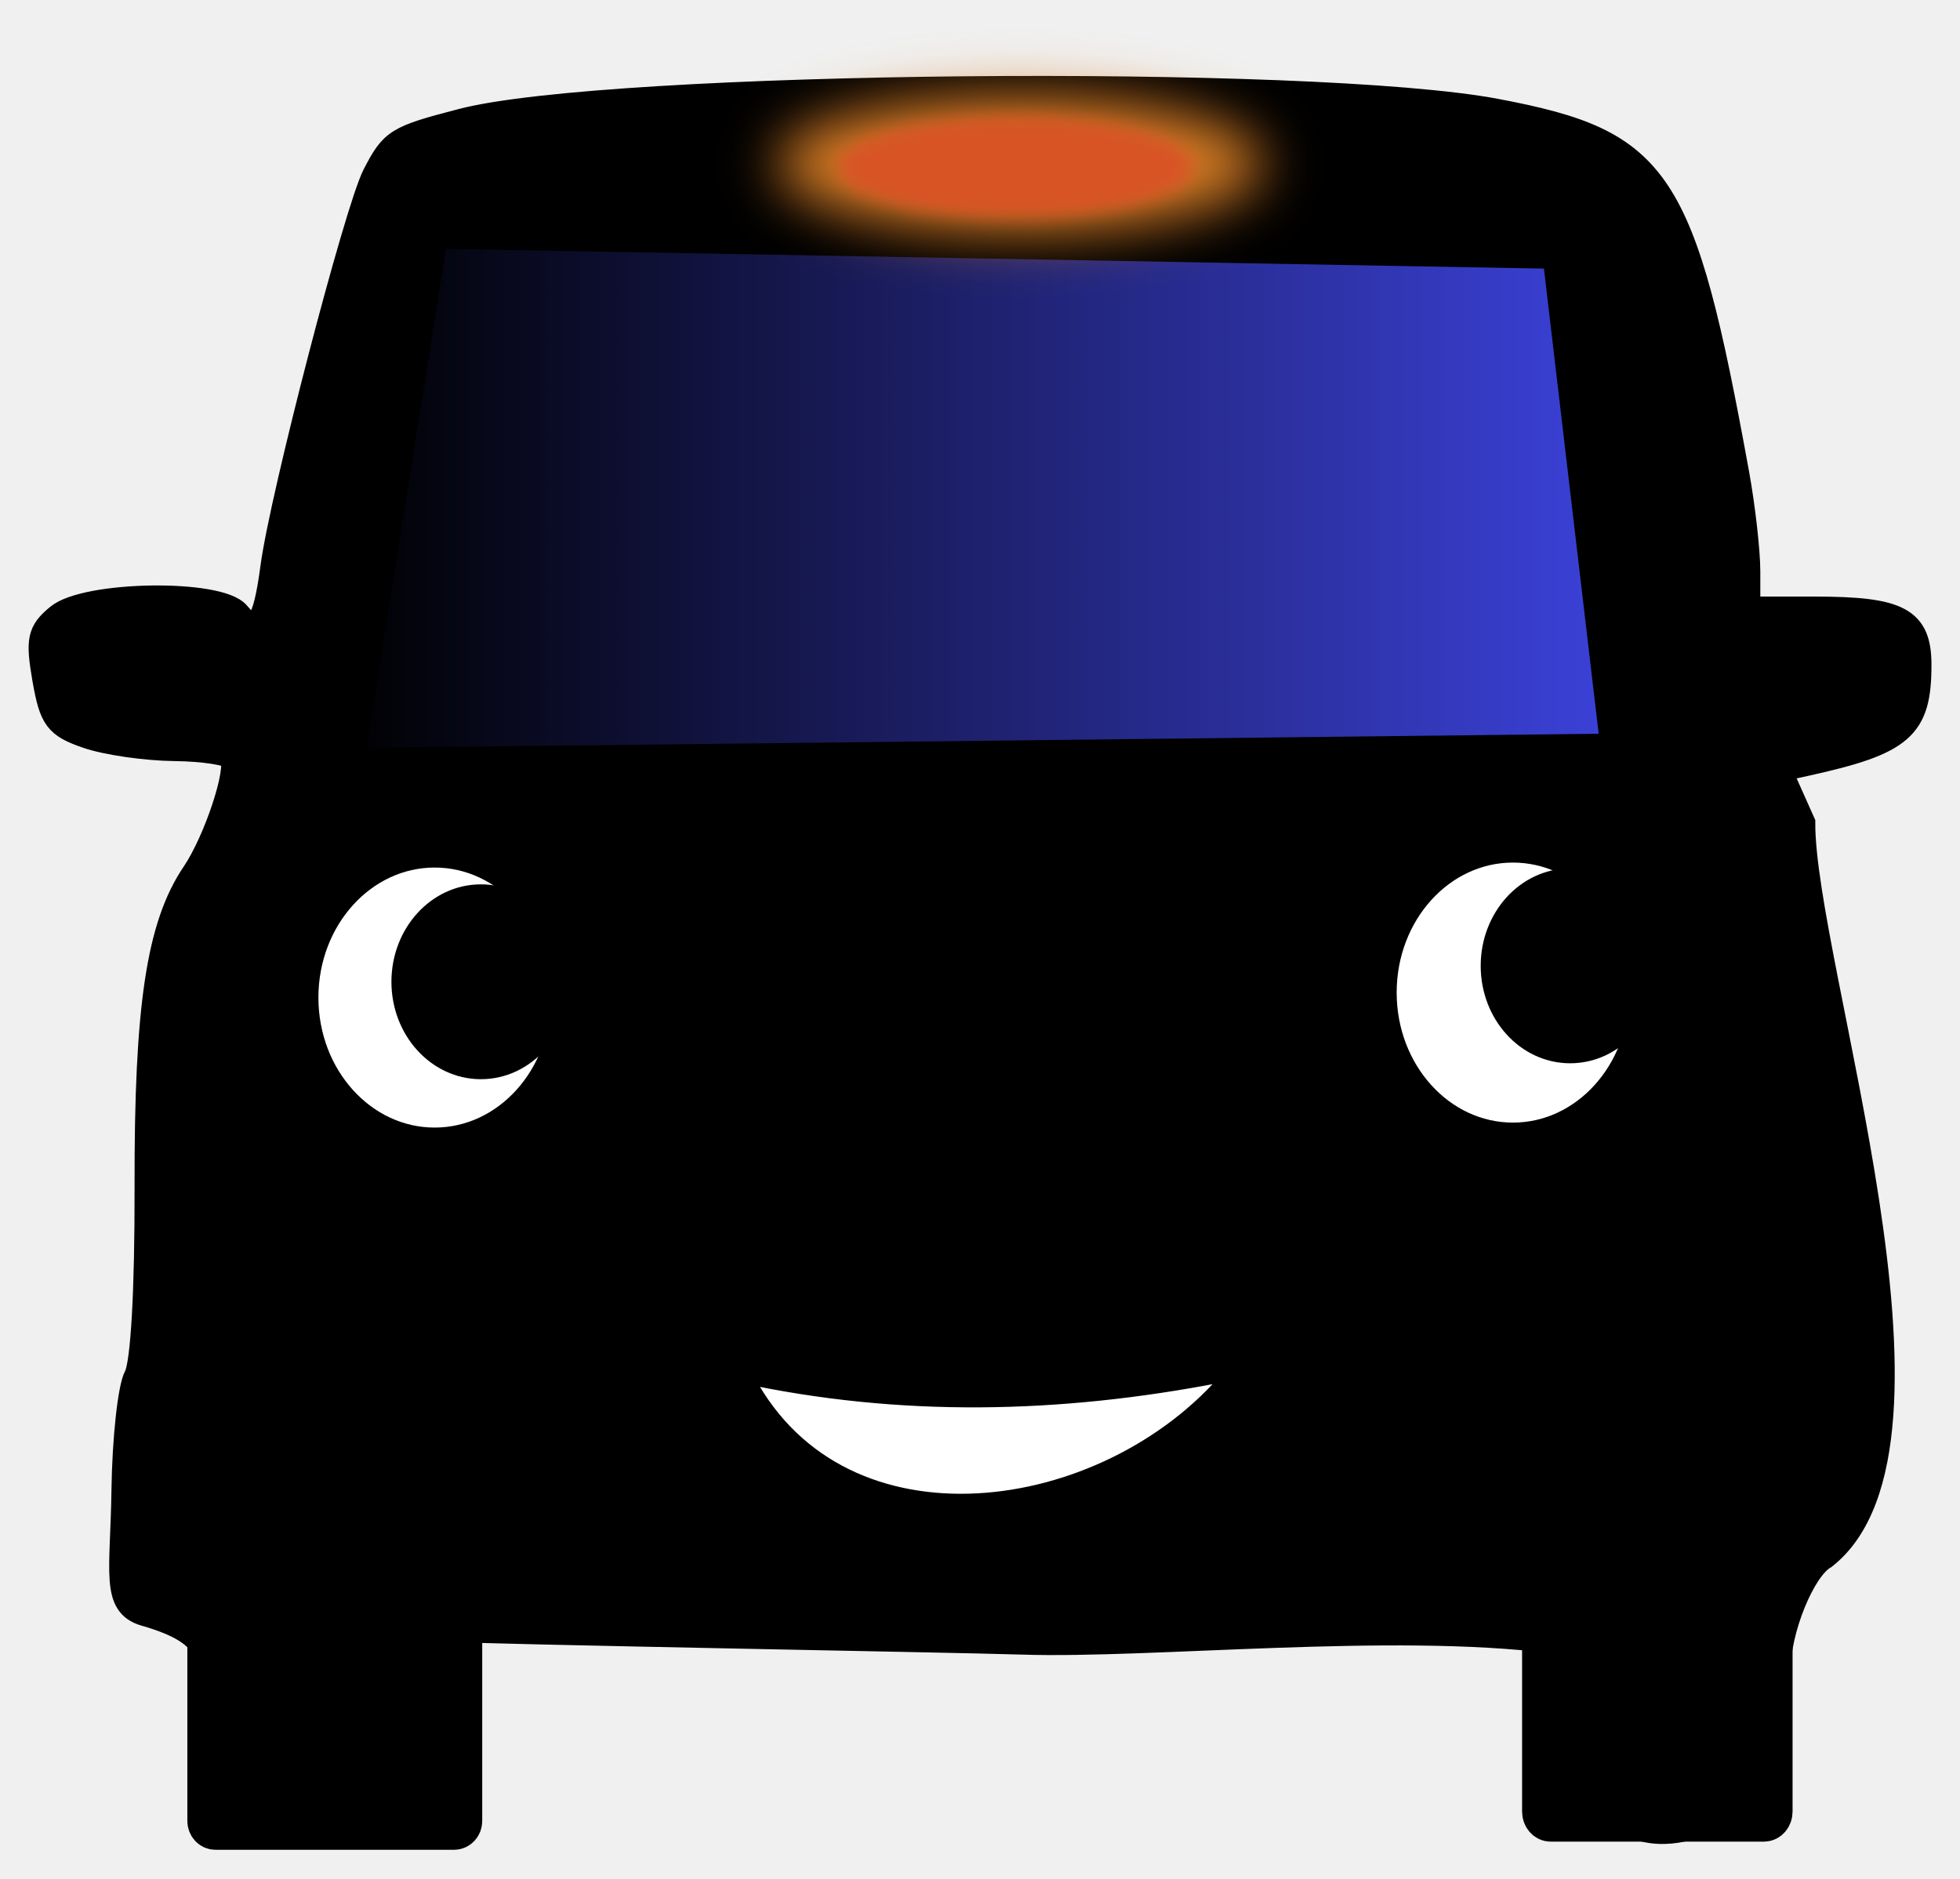
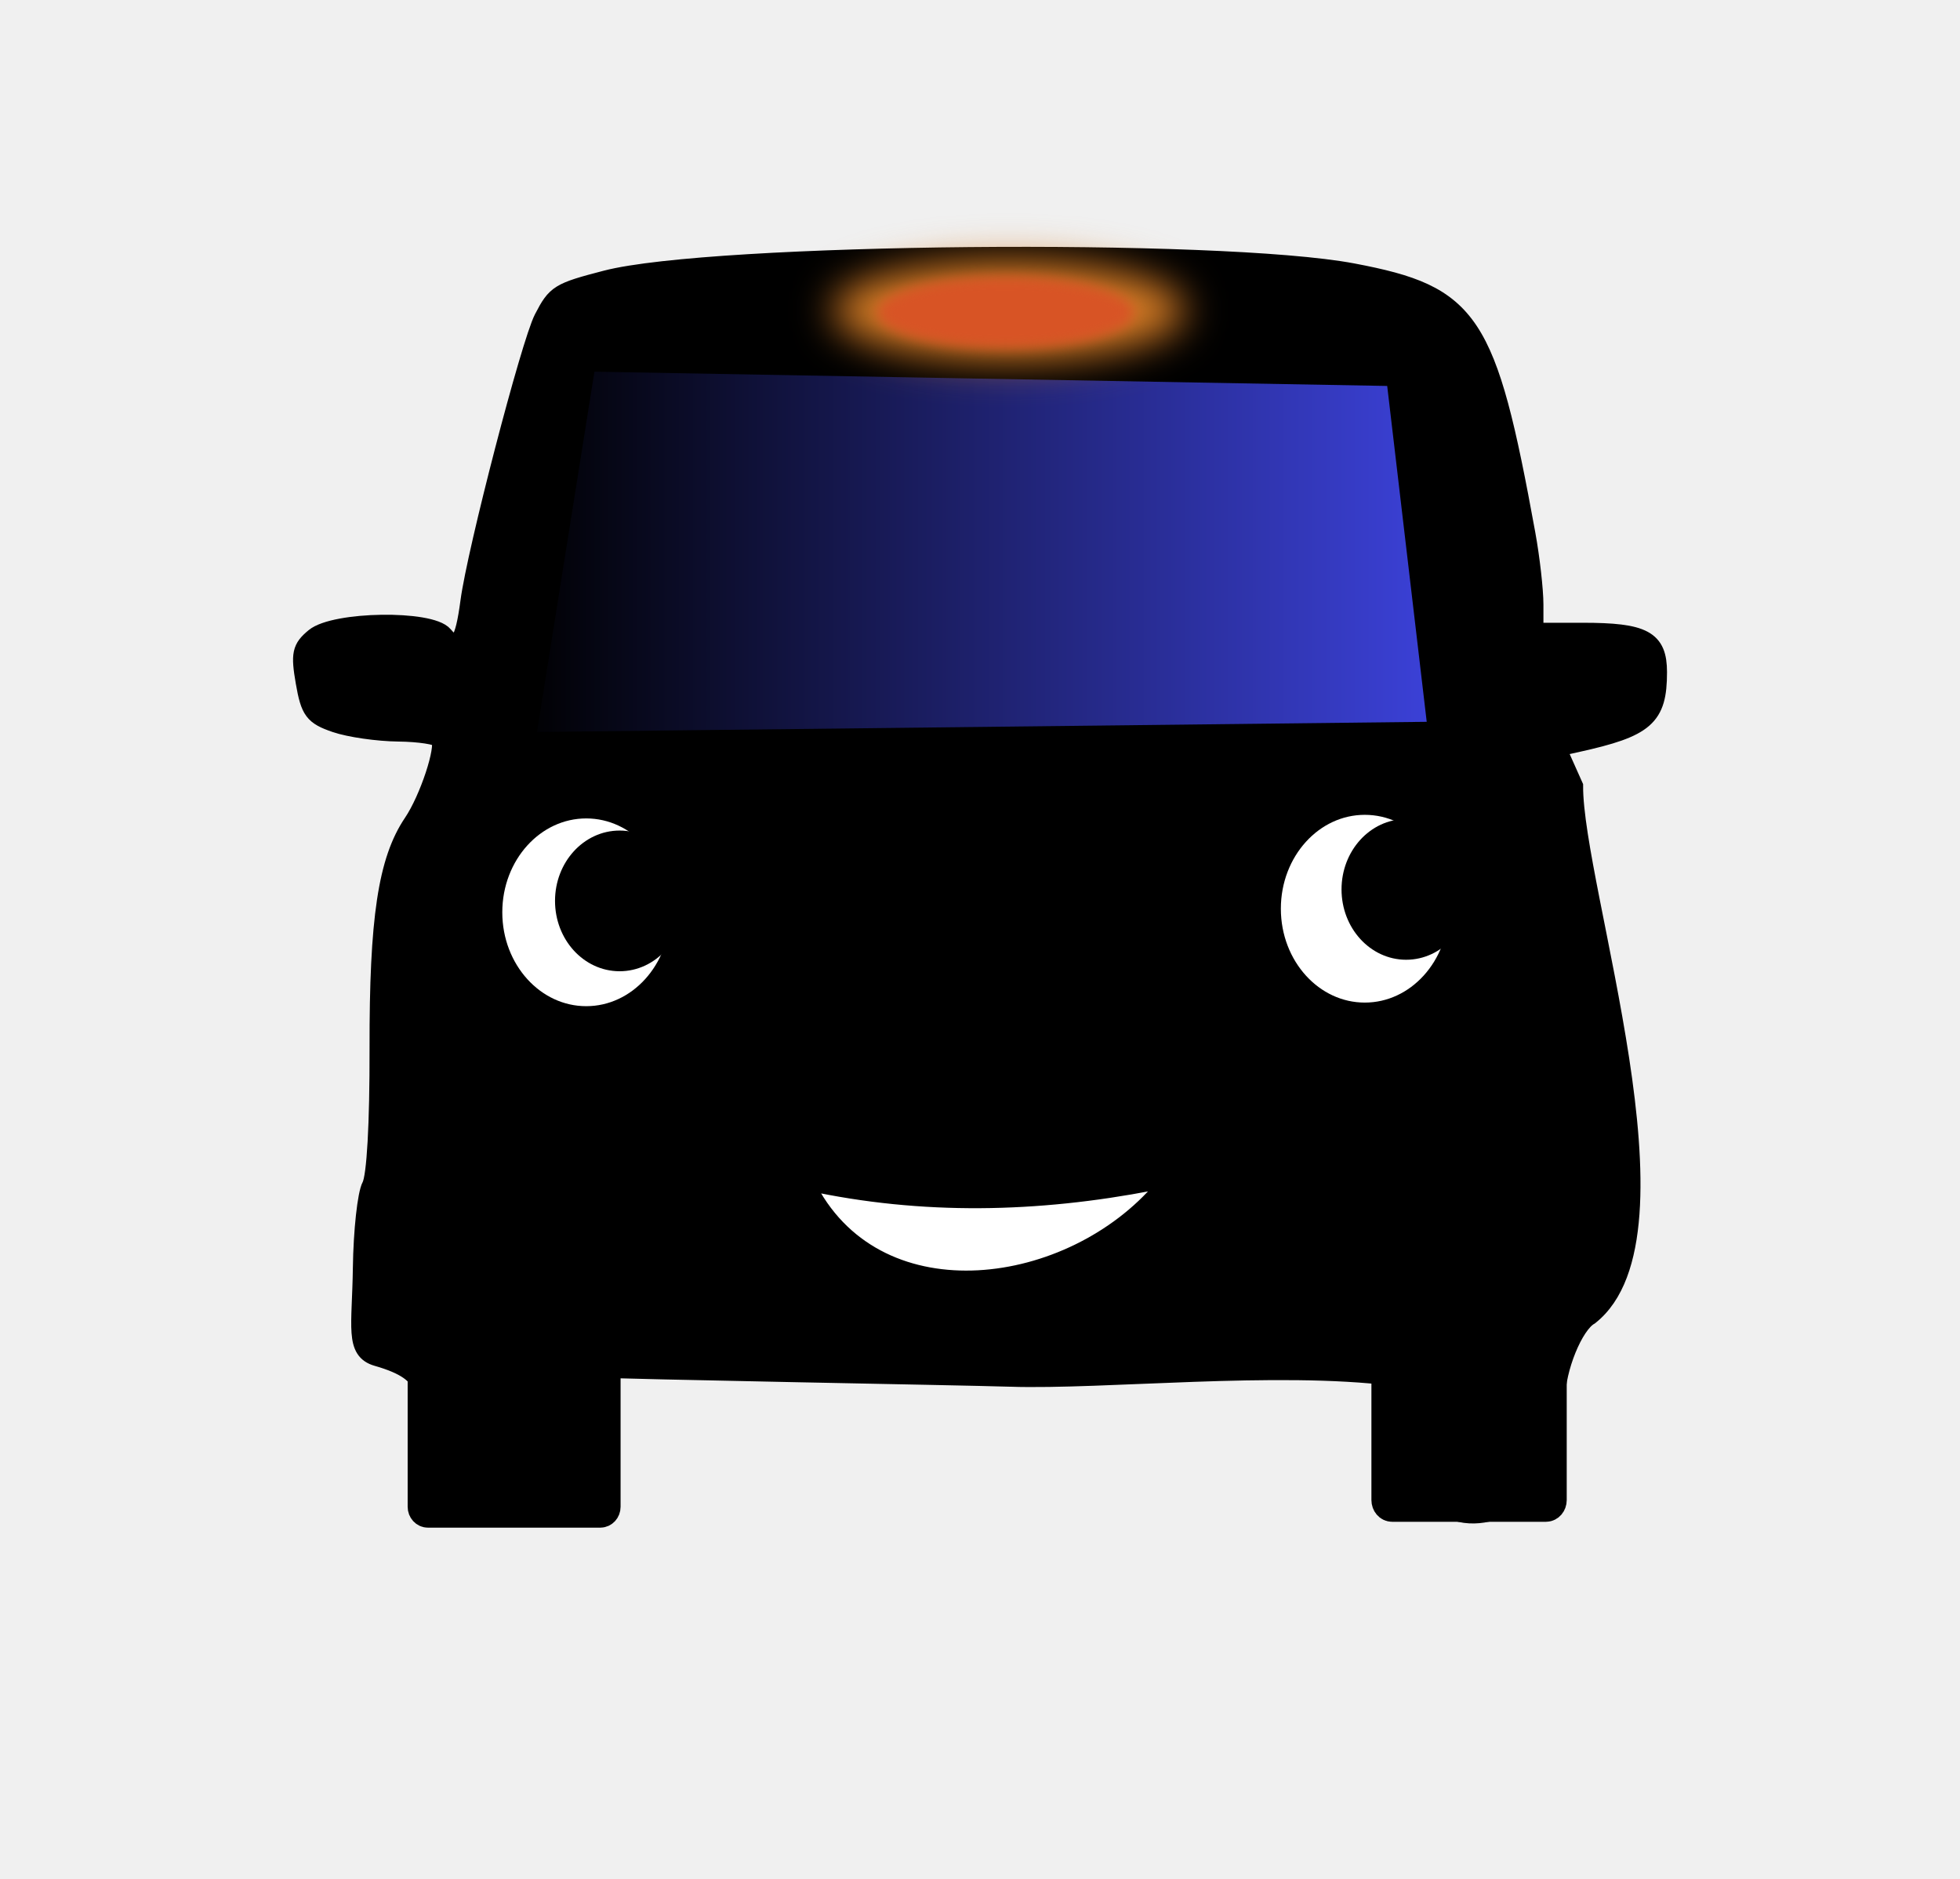
<svg xmlns="http://www.w3.org/2000/svg" xmlns:xlink="http://www.w3.org/1999/xlink" width="68.677mm" height="65.824mm" viewBox="0 0 243.344 233.236" id="svg89876" version="1.1">
  <defs id="defs89878">
    <filter style="color-interpolation-filters:sRGB" id="filter4456-6-7-3" x="-0.057" width="1.114" y="-0.203" height="1.407">
      <feGaussianBlur stdDeviation="1.081" id="feGaussianBlur4458-1-5-6" />
    </filter>
    <filter style="color-interpolation-filters:sRGB" id="filter4383-8-3-7" x="-0.137" width="1.275" y="-0.492" height="1.984">
      <feGaussianBlur stdDeviation="2.781" id="feGaussianBlur4385-7-5-5" />
    </filter>
    <linearGradient xlink:href="#linearGradient4357" id="linearGradient4363-9-6-3" x1="-1779.779" y1="-39.369" x2="-1619.905" y2="-39.369" gradientUnits="userSpaceOnUse" gradientTransform="translate(1828.657,108.4169)" />
    <linearGradient id="linearGradient4357">
      <stop style="stop-color:#000000;stop-opacity:1;" offset="0" id="stop4359" />
      <stop style="stop-color:#3c42db;stop-opacity:1" offset="1" id="stop4361" />
    </linearGradient>
  </defs>
  <g id="layer1" transform="translate(-6.899288,-7.172972)">
-     <g class="car">
+     <g class="car" id="g86966" transform="matrix(0.7220543,0,0,0.7220543,35.73588,25.83569)">
      <path style="fill:#000000;fill-opacity:1;stroke:#000000;stroke-width:3;stroke-miterlimit:4;stroke-dasharray:none;stroke-opacity:1" d="m 133.757,211.127 c -9.53,-0.298 -64.517,-1.226 -73.353,-1.648 -7.101,-0.34 9.627,23.564 -15.078,22.28 -16.797,-0.873 -12.805,-1.06 -12.805,-12.157 0,-5.621 2.296,-9.174 -7.634,-12.012 -4.006,-1.145 -2.793,-5.193 -2.65,-15.376 0.089,-6.363 0.781,-12.726 1.538,-14.139 0.851,-1.589 1.359,-10.611 1.331,-23.636 -0.048,-22.281 1.469,-32.348 5.848,-38.83 2.749,-4.069 5.648,-12.852 4.731,-14.336 -0.348,-0.564 -3.553,-1.057 -7.122,-1.095 -3.569,-0.039 -8.443,-0.742 -10.832,-1.563 -3.832,-1.316 -4.459,-2.155 -5.322,-7.117 -0.851,-4.891 -0.633,-5.91 1.67,-7.812 3.517,-2.905 20.02,-3.146 22.36,-0.326 2.308,2.781 3.339,1.393 4.29,-5.774 1.159,-8.74 10.424,-44.386 12.66,-48.71 2.218,-4.289 2.721,-4.601 10.859,-6.717 18.191,-4.732 105.531,-5.563 128.453,-1.221 20.333,3.851 23.144,8.086 29.87,45.012 0.759,4.166 1.38,9.651 1.38,12.188 l 0,4.612 8.207,0 c 10.596,0 13.043,1.313 13.043,7.001 0,7.801 -2.1,9.642 -13.991,12.267 l -3.366,0.743 2.93,6.557 c -0.068,17.631 20.333,77.286 2.662,91.195 -2.669,1.493 -5.736,9.04 -5.736,14.112 0,2.238 -0.844,4.769 -1.875,5.625 -1.031,0.856 -1.875,3.443 -1.875,5.749 0,3.178 -0.819,4.73 -3.381,6.41 -3.08,2.019 -17.499,8.677 -20.128,-17.882 -0.13,-1.311 0.338,-3.402 -0.774,-3.542 -20.158,-2.548 -49.658,0.653 -65.911,0.145 z" id="path4220-3-5-2-1-2" />
      <path style="fill:url(#linearGradient4363-9-6-3);fill-opacity:1;fill-rule:evenodd;stroke:#000000;stroke-width:3;stroke-linecap:butt;stroke-linejoin:miter;stroke-miterlimit:4;stroke-dasharray:none;stroke-opacity:1" d="m 60.996,36.55 -10.357,65 156.429,-1.786 -7.143,-60.714 z" id="path4237-6-3-2-9" />
      <ellipse style="opacity:1;fill:#ffffff;fill-opacity:1;stroke:#000000;stroke-width:4.792;stroke-linecap:round;stroke-linejoin:round;stroke-miterlimit:4;stroke-dasharray:none;stroke-dashoffset:0;stroke-opacity:1" id="path4239-2-7-7-1" cx="60.864" cy="131.042" rx="16.829" ry="18.54" />
      <ellipse style="opacity:1;fill:#ffffff;fill-opacity:1;stroke:#000000;stroke-width:4.792;stroke-linecap:round;stroke-linejoin:round;stroke-miterlimit:4;stroke-dasharray:none;stroke-dashoffset:0;stroke-opacity:1" id="path4239-2-0-5-0-2" cx="194.736" cy="130.424" rx="16.829" ry="18.54" />
      <ellipse class="eye" style="opacity:1;fill:#000000;fill-opacity:1;stroke:#000000;stroke-width:2.769;stroke-linecap:round;stroke-linejoin:round;stroke-miterlimit:4;stroke-dasharray:none;stroke-dashoffset:0;stroke-opacity:1" id="path4239-2-0-9-9-9-7" cx="201.844" cy="127.105" rx="9.724" ry="10.713" />
      <ellipse class="eye" style="opacity:1;fill:#000000;fill-opacity:1;stroke:#000000;stroke-width:2.769;stroke-linecap:round;stroke-linejoin:round;stroke-miterlimit:4;stroke-dasharray:none;stroke-dashoffset:0;stroke-opacity:1" id="path4239-2-0-9-3-2-3-0" cx="66.605" cy="129.082" rx="9.724" ry="10.713" />
      <path style="opacity:1;fill:#ffffff;fill-opacity:1;stroke:#000000;stroke-width:3;stroke-linecap:round;stroke-linejoin:round;stroke-miterlimit:4;stroke-dasharray:none;stroke-dashoffset:0;stroke-opacity:1" d="m 99.035,177.398 c 19.691,4.272 39.381,3.804 59.071,0 0.544,-0.105 0.933,0.45 1,1 l 0.063,0.521 c 0.067,0.55 1.144,-0.851 0.786,-0.429 -15.589,18.418 -48.513,23.094 -60.731,0.355 -0.262,-0.488 -0.82,-1.524 -1,-1 l -0.189,0.552 c -0.18,0.524 0.459,-1.117 1,-1 z" id="rect4247-7-6-2-6-9" />
      <rect style="opacity:1;fill:#000000;fill-opacity:1;stroke:#000000;stroke-width:4.986;stroke-linecap:round;stroke-linejoin:round;stroke-miterlimit:4;stroke-dasharray:none;stroke-dashoffset:0;stroke-opacity:1" id="rect4353-8-0-3" width="31.625" height="25.312" x="32.652" y="209.06" rx="0.994" ry="1.089" />
      <rect style="opacity:1;fill:#000000;fill-opacity:1;stroke:#000000;stroke-width:5.137;stroke-linecap:round;stroke-linejoin:round;stroke-miterlimit:4;stroke-dasharray:none;stroke-dashoffset:0;stroke-opacity:1" id="rect4355-9-6-6" width="28.445" height="28.192" x="198.443" y="205.095" rx="0.988" ry="1.163" />
      <ellipse style="opacity:1;fill:#d87d25;fill-opacity:1;stroke:none;stroke-width:4.792;stroke-linecap:round;stroke-linejoin:round;stroke-miterlimit:4;stroke-dasharray:none;stroke-dashoffset:0;stroke-opacity:1;filter:url(#filter4383-8-3-7)" id="path4373-7-2-0" cx="-2483.571" cy="-123.709" rx="24.286" ry="6.786" transform="matrix(1.247814,0,0,1.247814,3232.584,181.8777)" />
      <ellipse style="opacity:1;fill:#d85425;fill-opacity:1;stroke:none;stroke-width:0.127;stroke-linecap:round;stroke-linejoin:round;stroke-miterlimit:4;stroke-dasharray:none;stroke-dashoffset:0;stroke-opacity:1;filter:url(#filter4456-6-7-3)" id="path4373-2-3-6-6" cx="-2485.938" cy="-123.751" rx="22.827" ry="6.378" transform="matrix(0.965792,0,0,0.965792,2533.873,147.4135)" />
    </g>
  </g>
-   <style>
+   <style id="style86979">
.white {
  fill: url(#b);
}

.car {
  -webkit-transform-origin: center;
  -moz-transform-origin: 50% 10%;
  animation:car 1s linear infinite;
}

.eye {
    -webkit-animation:eye 3s cubic-bezier(.17,-0.29,.7,1.4) infinite;
    -webkit-transform-origin: center;
}
@-webkit-keyframes eye { 50% { -webkit-transform:  translate(-45%, 0)}}
@-webkit-keyframes car { 50% { -webkit-transform:  scale(1, 0.95) translate(0, 5%)} 100% { -webkit-transform: scale(1, 1) rotate(0deg);}}
@-moz-keyframes car { 50% { -moz-transform: scale(1, 0.95) translate(0, 5%)} }
@-moz-keyframes eye { 50% { -moz-transform:  translate(-4%, 0)}}</style>
</svg>
